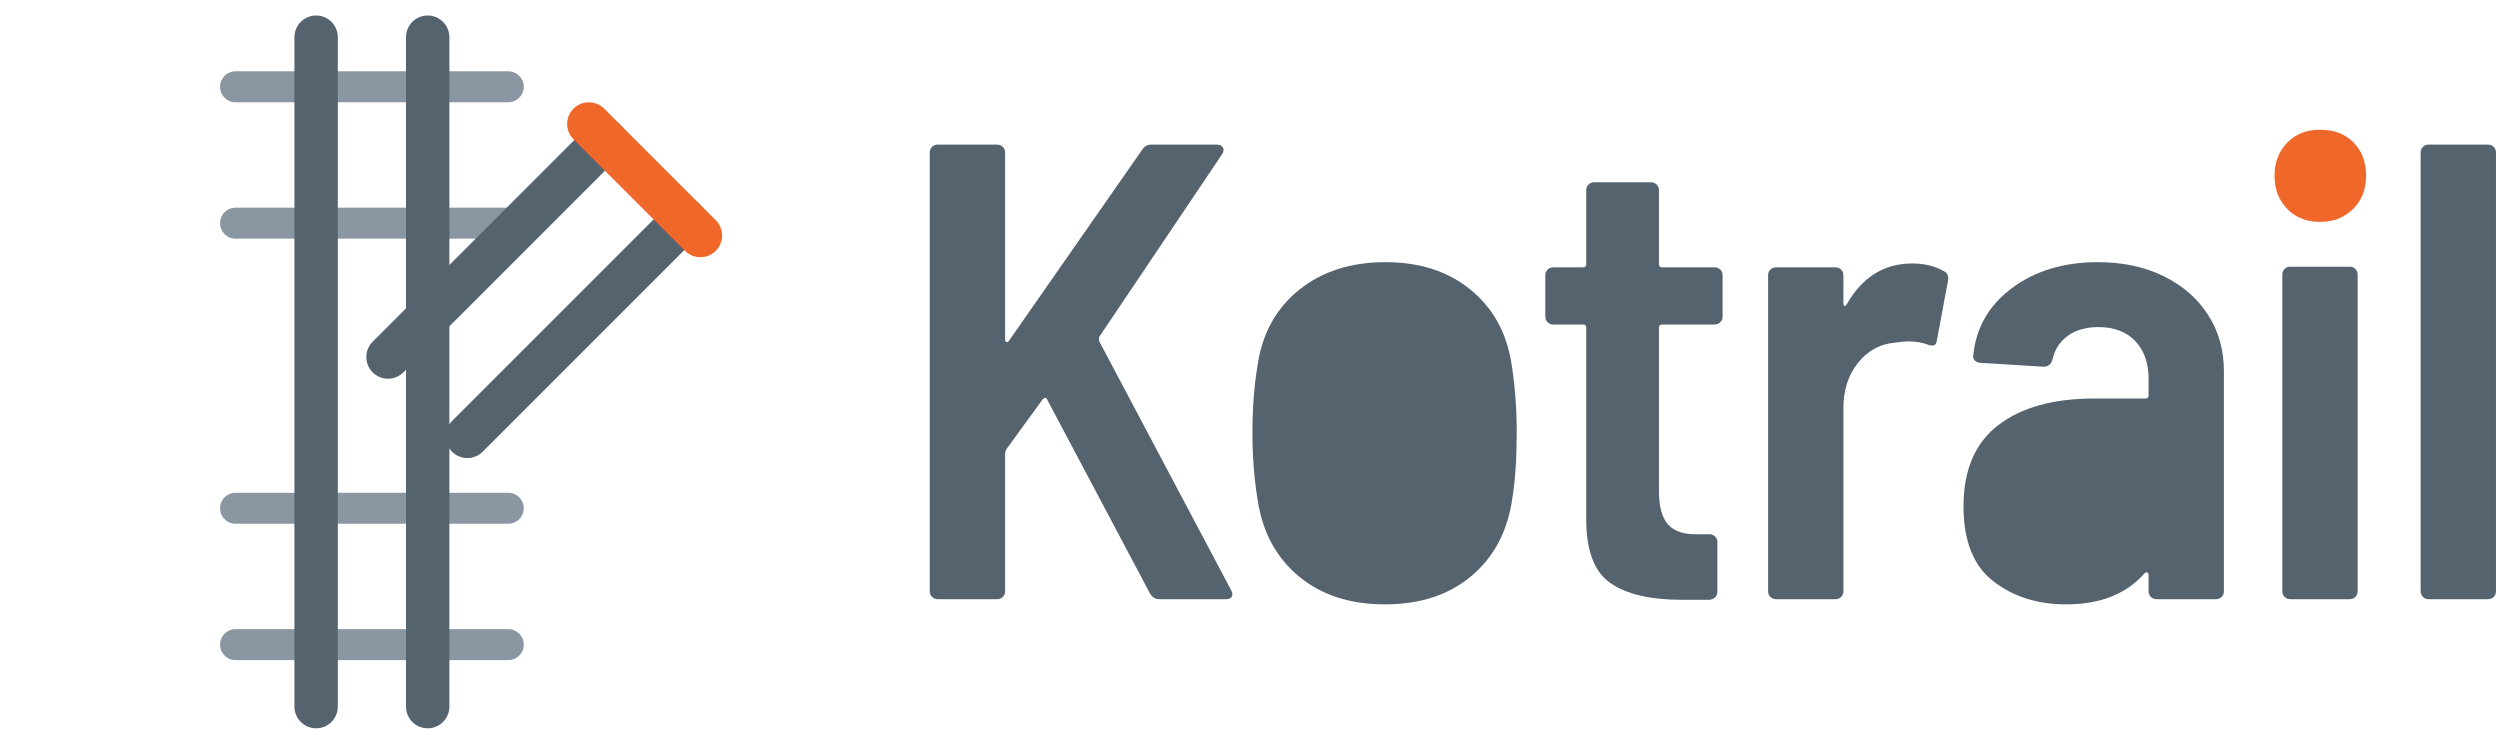
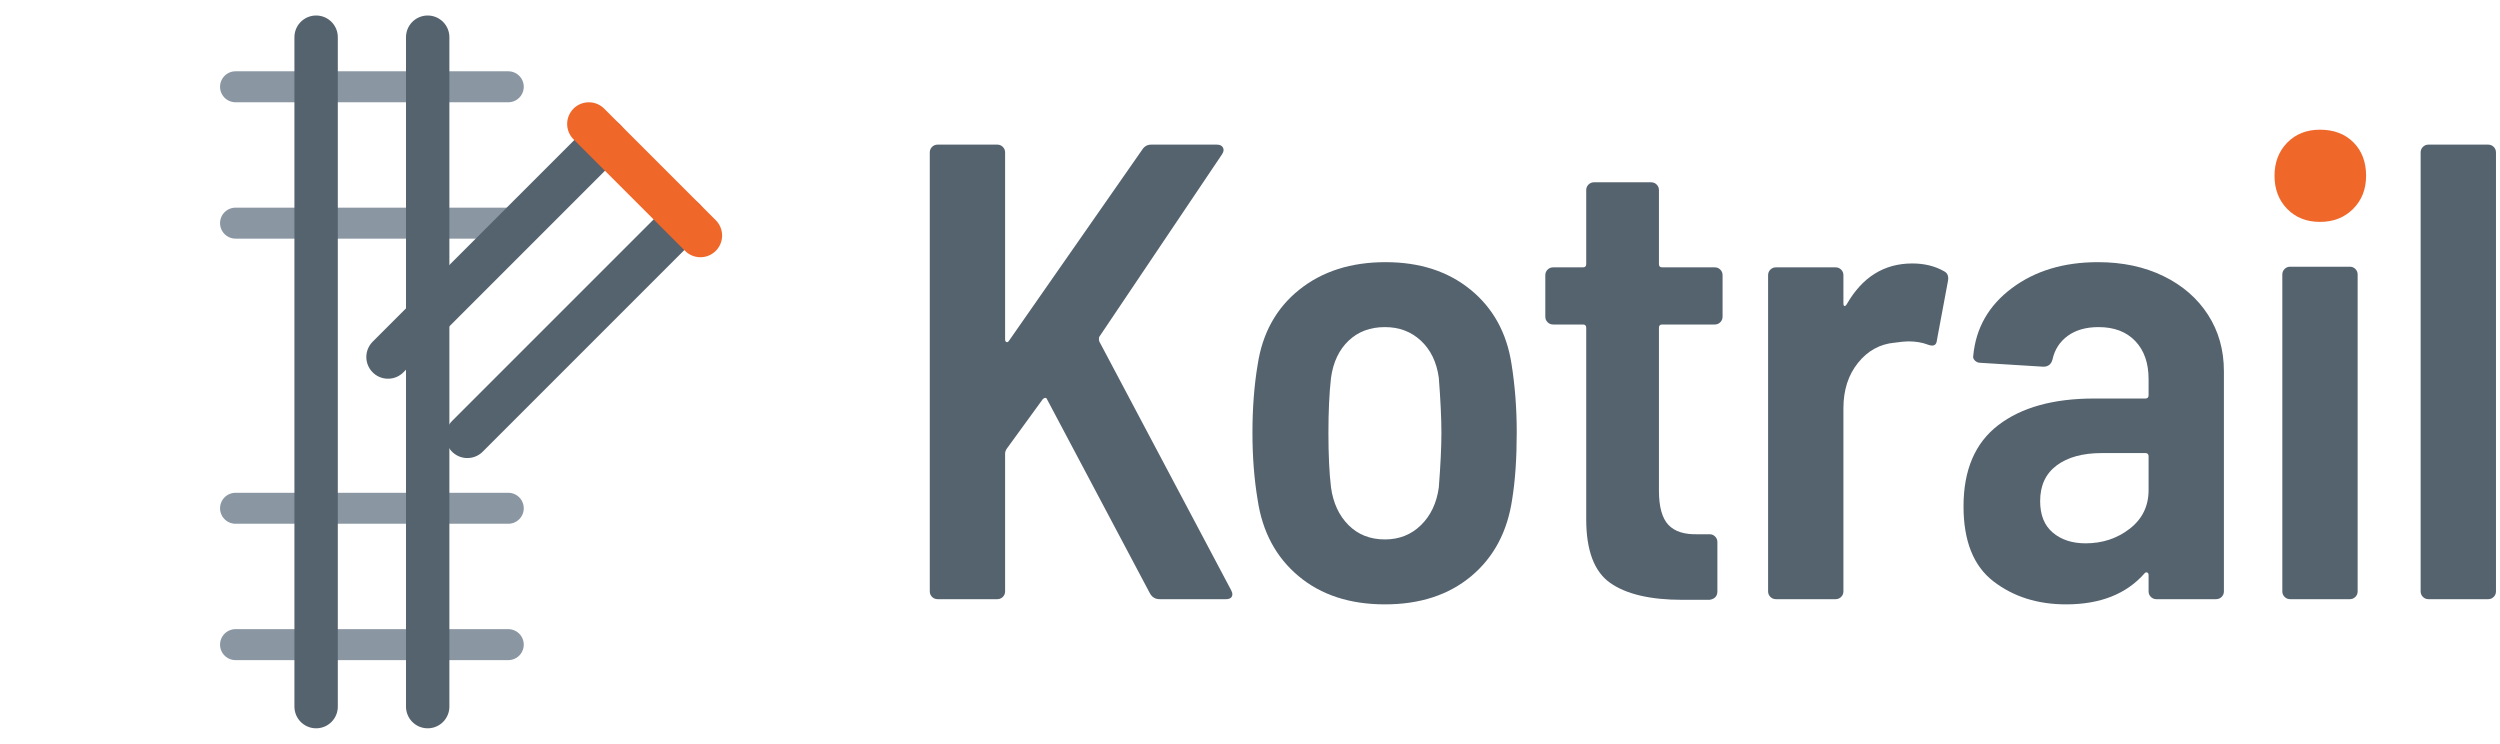
<svg xmlns="http://www.w3.org/2000/svg" width="242" height="72" viewBox="0 0 242 72" role="img" aria-label="Kotrail">
  <g transform="translate(0 0) scale(0.6)">
    <g stroke="#8A97A3" stroke-width="5" stroke-linecap="round" fill="none">
      <path d="M38 104H82M38 82H82M38 36H82M38 14H82" />
    </g>
    <g stroke="#55636F" stroke-width="7" stroke-linecap="round" fill="none">
      <path d="M51 114V6M69 114V6" />
      <path d="M75.4 70.4L110.4 35.4M62.6 57.6L97.6 22.6" />
    </g>
    <path stroke="#F0672A" d="M95 20L113 38" stroke-width="7" stroke-linecap="round" fill="none" />
  </g>
  <path fill="#55636F" transform="translate(85.98 58.0) scale(0.062857 -0.062857)" d="M64 12V688Q64 693 67.5 696.5Q71 700 76 700H168Q173 700 176.5 696.5Q180 693 180 688V400Q180 397 182.0 396.0Q184 395 186 398L391 692Q396 700 405 700H506Q513 700 515.5 695.5Q518 691 514 685L325 404Q324 401 325 397L528 14Q530 10 530 8Q530 0 520 0H418Q408 0 403 9L245 307Q244 310 242.0 310.0Q240 310 238 308L182 231Q180 227 180 225V12Q180 7 176.5 3.5Q173 0 168 0H76Q71 0 67.5 3.5Q64 7 64 12Z" />
-   <path fill="#55636F" transform="translate(118.66 58.0) scale(0.062857 -0.062857)" d="M49 153Q41 201 41 256Q41 313 49 361Q60 434 113.0 476.5Q166 519 246 519Q325 519 377.0 476.5Q429 434 440 362Q448 312 448 257Q448 197 441 154Q430 79 378.0 35.5Q326 -8 245 -8Q164 -8 112.0 35.5Q60 79 49 153Z" />
-   <path fill="#55636F" transform="translate(118.66 58.0) scale(0.062857 -0.062857)" d="M328 172Q332 224 332 256Q332 289 328 341Q323 377 300.5 398.0Q278 419 245 419Q211 419 189.0 398.0Q167 377 162 341Q158 306 158 256Q158 205 162 172Q167 136 189.0 114.0Q211 92 245 92Q278 92 300.5 114.0Q323 136 328 172Z" />
+   <path fill="#55636F" transform="translate(118.66 58.0) scale(0.062857 -0.062857)" d="M49 153Q41 201 41 256Q41 313 49 361Q60 434 113.0 476.5Q166 519 246 519Q325 519 377.0 476.5Q429 434 440 362Q448 312 448 257Q448 197 441 154Q430 79 378.0 35.5Q326 -8 245 -8Q164 -8 112.0 35.5Q60 79 49 153ZM328 172Q332 224 332 256Q332 289 328 341Q323 377 300.5 398.0Q278 419 245 419Q211 419 189.0 398.0Q167 377 162 341Q158 306 158 256Q158 205 162 172Q167 136 189.0 114.0Q211 92 245 92Q278 92 300.5 114.0Q323 136 328 172Z" />
  <path fill="#55636F" transform="translate(148.14 58.0) scale(0.062857 -0.062857)" d="M284 423H203Q198 423 198 418V167Q198 130 212.5 114.5Q227 99 258 100H276Q281 100 284.5 96.5Q288 93 288 88V12Q288 1 276 -1H234Q160 -1 123.0 25.0Q86 51 86 123V418Q86 423 81 423H35Q30 423 26.5 426.5Q23 430 23 435V499Q23 504 26.5 507.5Q30 511 35 511H81Q86 511 86 516V630Q86 635 89.5 638.5Q93 642 98 642H186Q191 642 194.5 638.5Q198 635 198 630V516Q198 511 203 511H284Q289 511 292.5 507.5Q296 504 296 499V435Q296 430 292.5 426.5Q289 423 284 423Z" />
  <path fill="#55636F" transform="translate(167.82 58.0) scale(0.062857 -0.062857)" d="M324 505Q332 501 330 490L313 399Q312 387 299 392Q286 397 269 397Q262 397 248 395Q214 392 191.5 364.0Q169 336 169 294V12Q169 7 165.5 3.5Q162 0 157 0H65Q60 0 56.5 3.5Q53 7 53 12V499Q53 504 56.5 507.5Q60 511 65 511H157Q162 511 165.5 507.5Q169 504 169 499V456Q169 452 170.5 451.5Q172 451 174 454Q210 517 275 517Q303 517 324 505Z" />
-   <path fill="#55636F" transform="translate(188.12 58.0) scale(0.062857 -0.062857)" d="M432 351V12Q432 7 428.5 3.5Q425 0 420 0H328Q323 0 319.5 3.5Q316 7 316 12V37Q316 40 314.0 41.0Q312 42 310 40Q268 -8 189 -8Q123 -8 77.0 27.5Q31 63 31 143Q31 227 84.5 268.0Q138 309 232 309H311Q316 309 316 314V339Q316 376 295.5 397.5Q275 419 239 419Q210 419 191.5 405.5Q173 392 168 369Q165 358 154 358L57 364Q52 364 48.5 367.5Q45 371 46 375Q52 439 105.5 479.0Q159 519 238 519Q295 519 339.0 497.5Q383 476 407.5 438.0Q432 400 432 351Z" />
-   <path fill="#55636F" transform="translate(188.12 58.0) scale(0.062857 -0.062857)" d="M316 168V220Q316 225 311 225H244Q200 225 174.5 206.0Q149 187 149 151Q149 119 168.5 102.5Q188 86 219 86Q258 86 287.0 108.5Q316 131 316 168Z" />
+   <path fill="#55636F" transform="translate(188.12 58.0) scale(0.062857 -0.062857)" d="M432 351V12Q432 7 428.5 3.5Q425 0 420 0H328Q323 0 319.5 3.5Q316 7 316 12V37Q316 40 314.0 41.0Q312 42 310 40Q268 -8 189 -8Q123 -8 77.0 27.5Q31 63 31 143Q31 227 84.5 268.0Q138 309 232 309H311Q316 309 316 314V339Q316 376 295.5 397.5Q275 419 239 419Q210 419 191.5 405.5Q173 392 168 369Q165 358 154 358L57 364Q52 364 48.5 367.5Q45 371 46 375Q52 439 105.5 479.0Q159 519 238 519Q295 519 339.0 497.5Q383 476 407.5 438.0Q432 400 432 351ZM316 168V220Q316 225 311 225H244Q200 225 174.5 206.0Q149 187 149 151Q149 119 168.5 102.5Q188 86 219 86Q258 86 287.0 108.5Q316 131 316 168Z" />
  <path fill="#F0672A" transform="translate(217.22 58.0) scale(0.062857 -0.062857)" d="M47 652Q47 683 66.5 703.0Q86 723 117 723Q149 723 168.5 703.5Q188 684 188 652Q188 621 168.0 601.0Q148 581 117 581Q86 581 66.5 601.0Q47 621 47 652Z" />
  <path fill="#55636F" transform="translate(217.22 58.0) scale(0.062857 -0.062857)" d="M59 12V500Q59 505 62.5 508.5Q66 512 71 512H163Q168 512 171.5 508.5Q175 505 175 500V12Q175 7 171.5 3.5Q168 0 163 0H71Q66 0 62.5 3.5Q59 7 59 12Z" />
  <path fill="#55636F" transform="translate(231.05 58.0) scale(0.062857 -0.062857)" d="M52 12V688Q52 693 55.5 696.5Q59 700 64 700H156Q161 700 164.5 696.5Q168 693 168 688V12Q168 7 164.5 3.5Q161 0 156 0H64Q59 0 55.5 3.5Q52 7 52 12Z" />
</svg>
